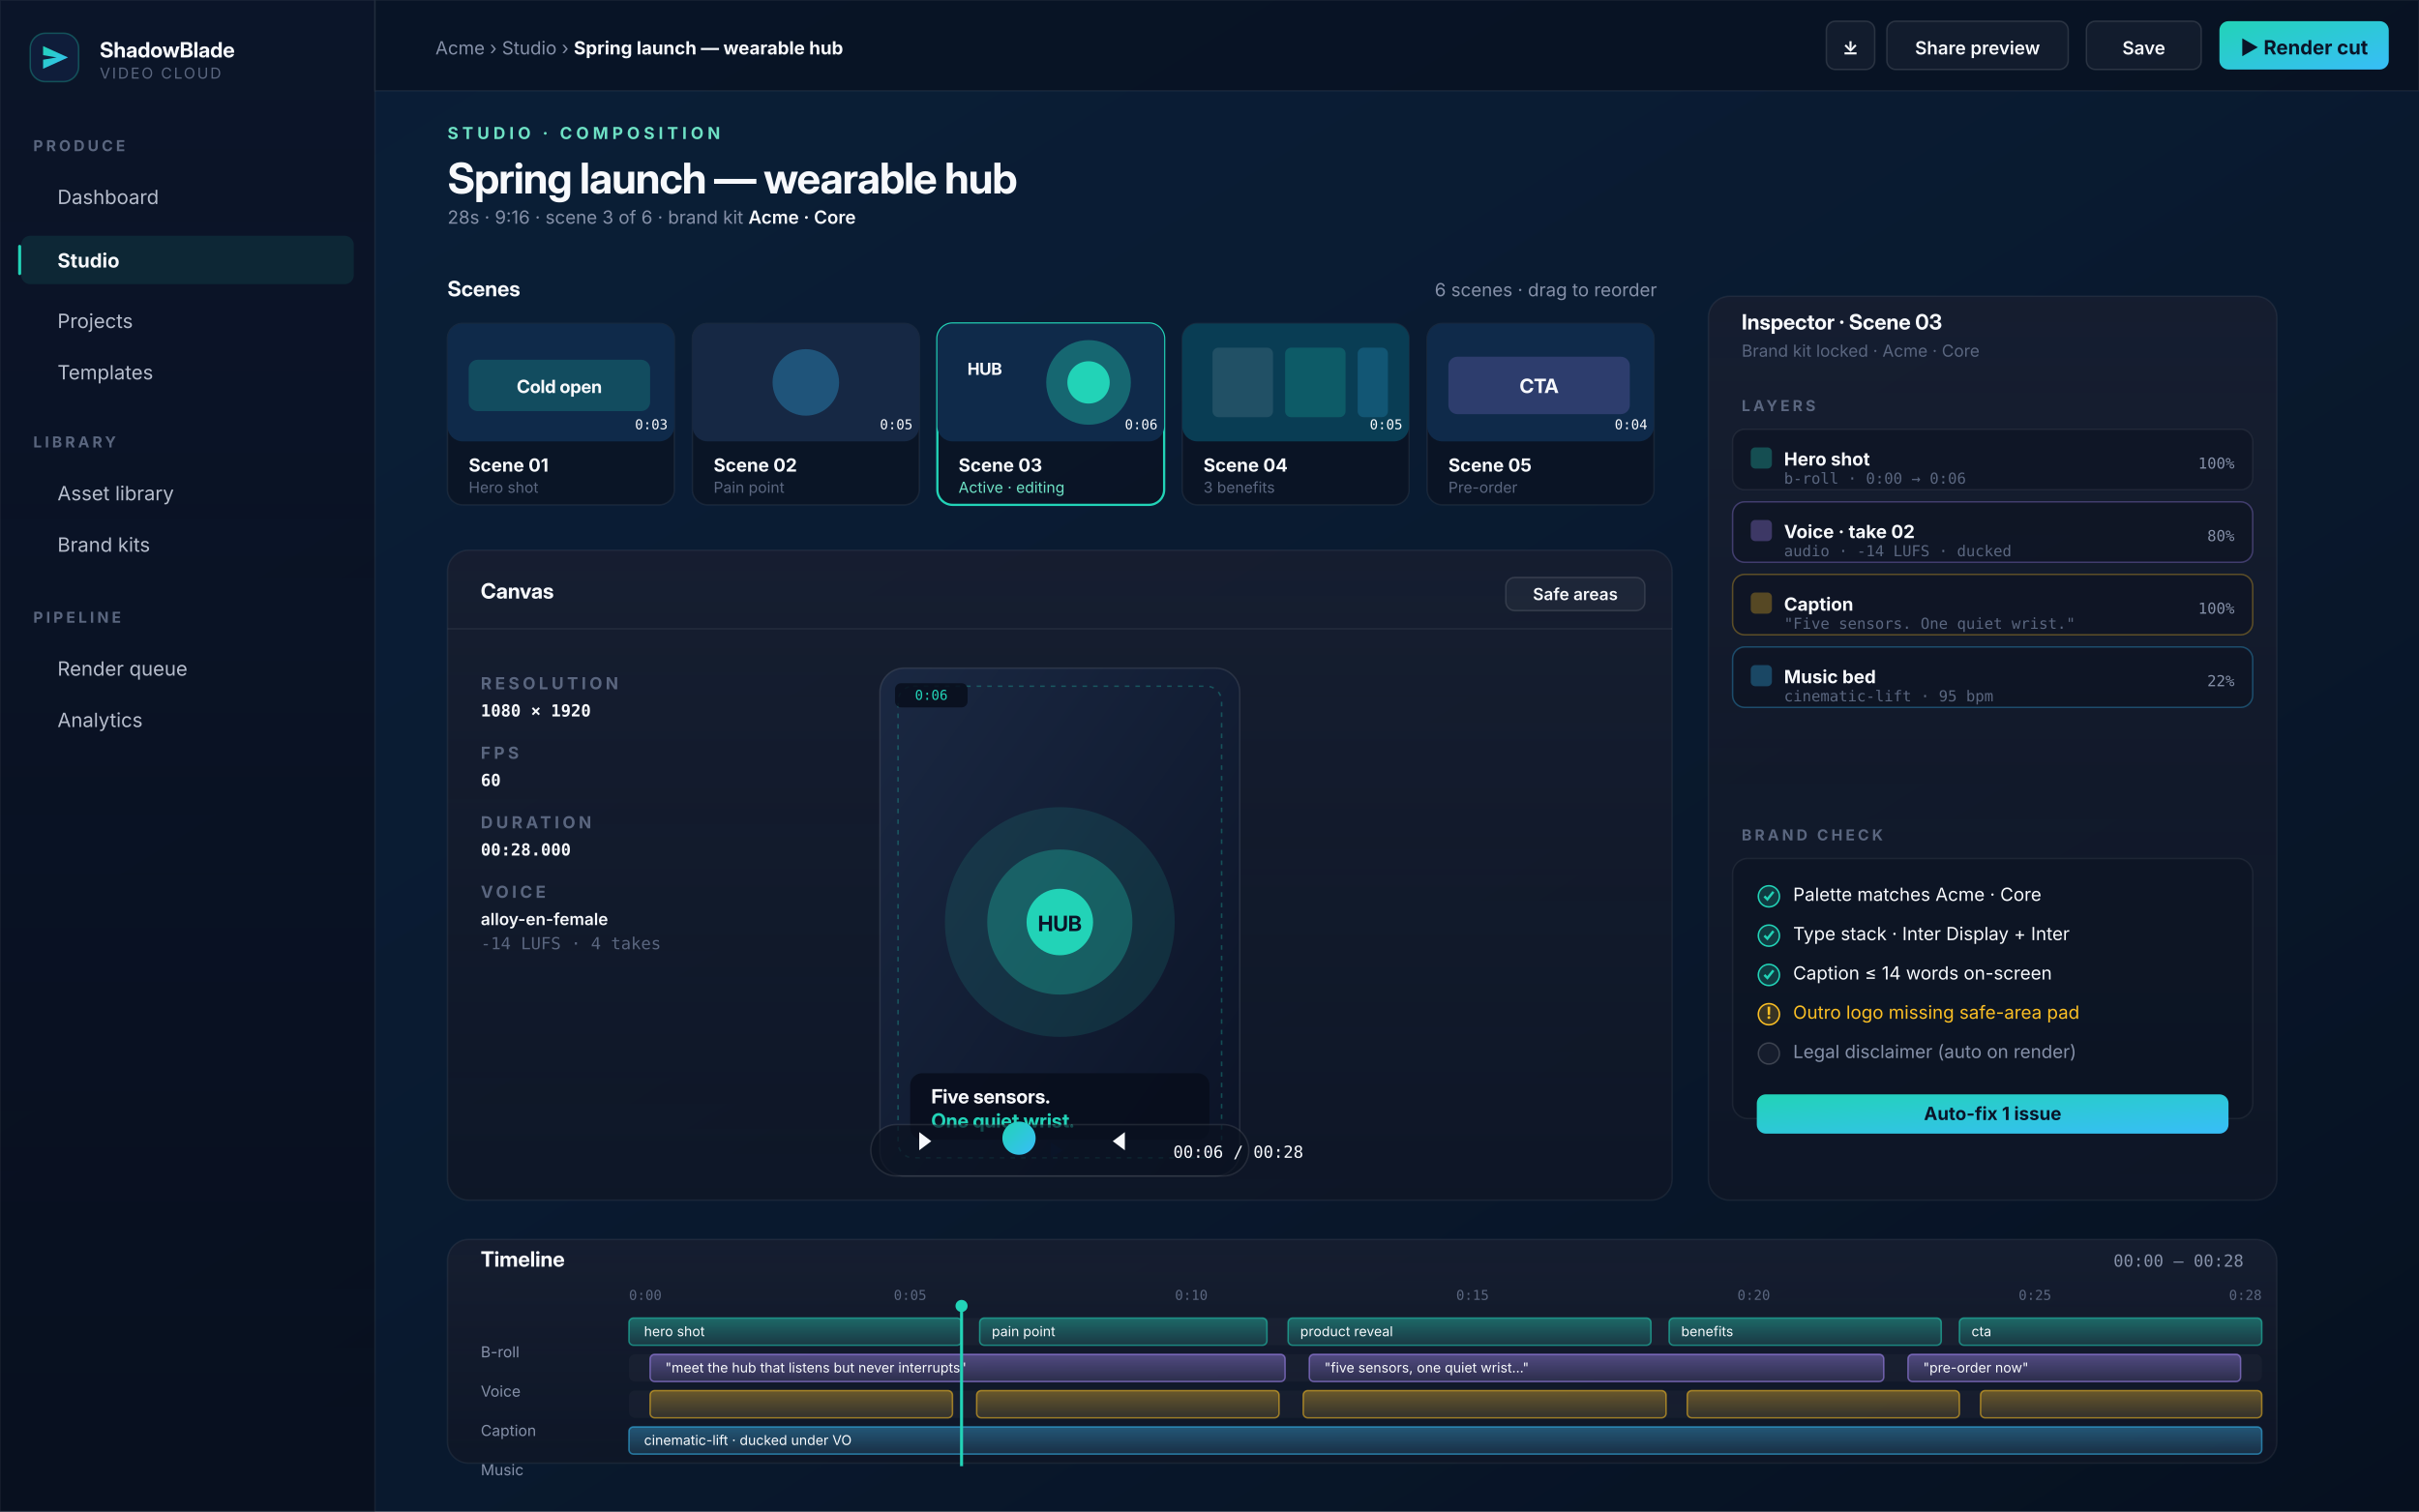
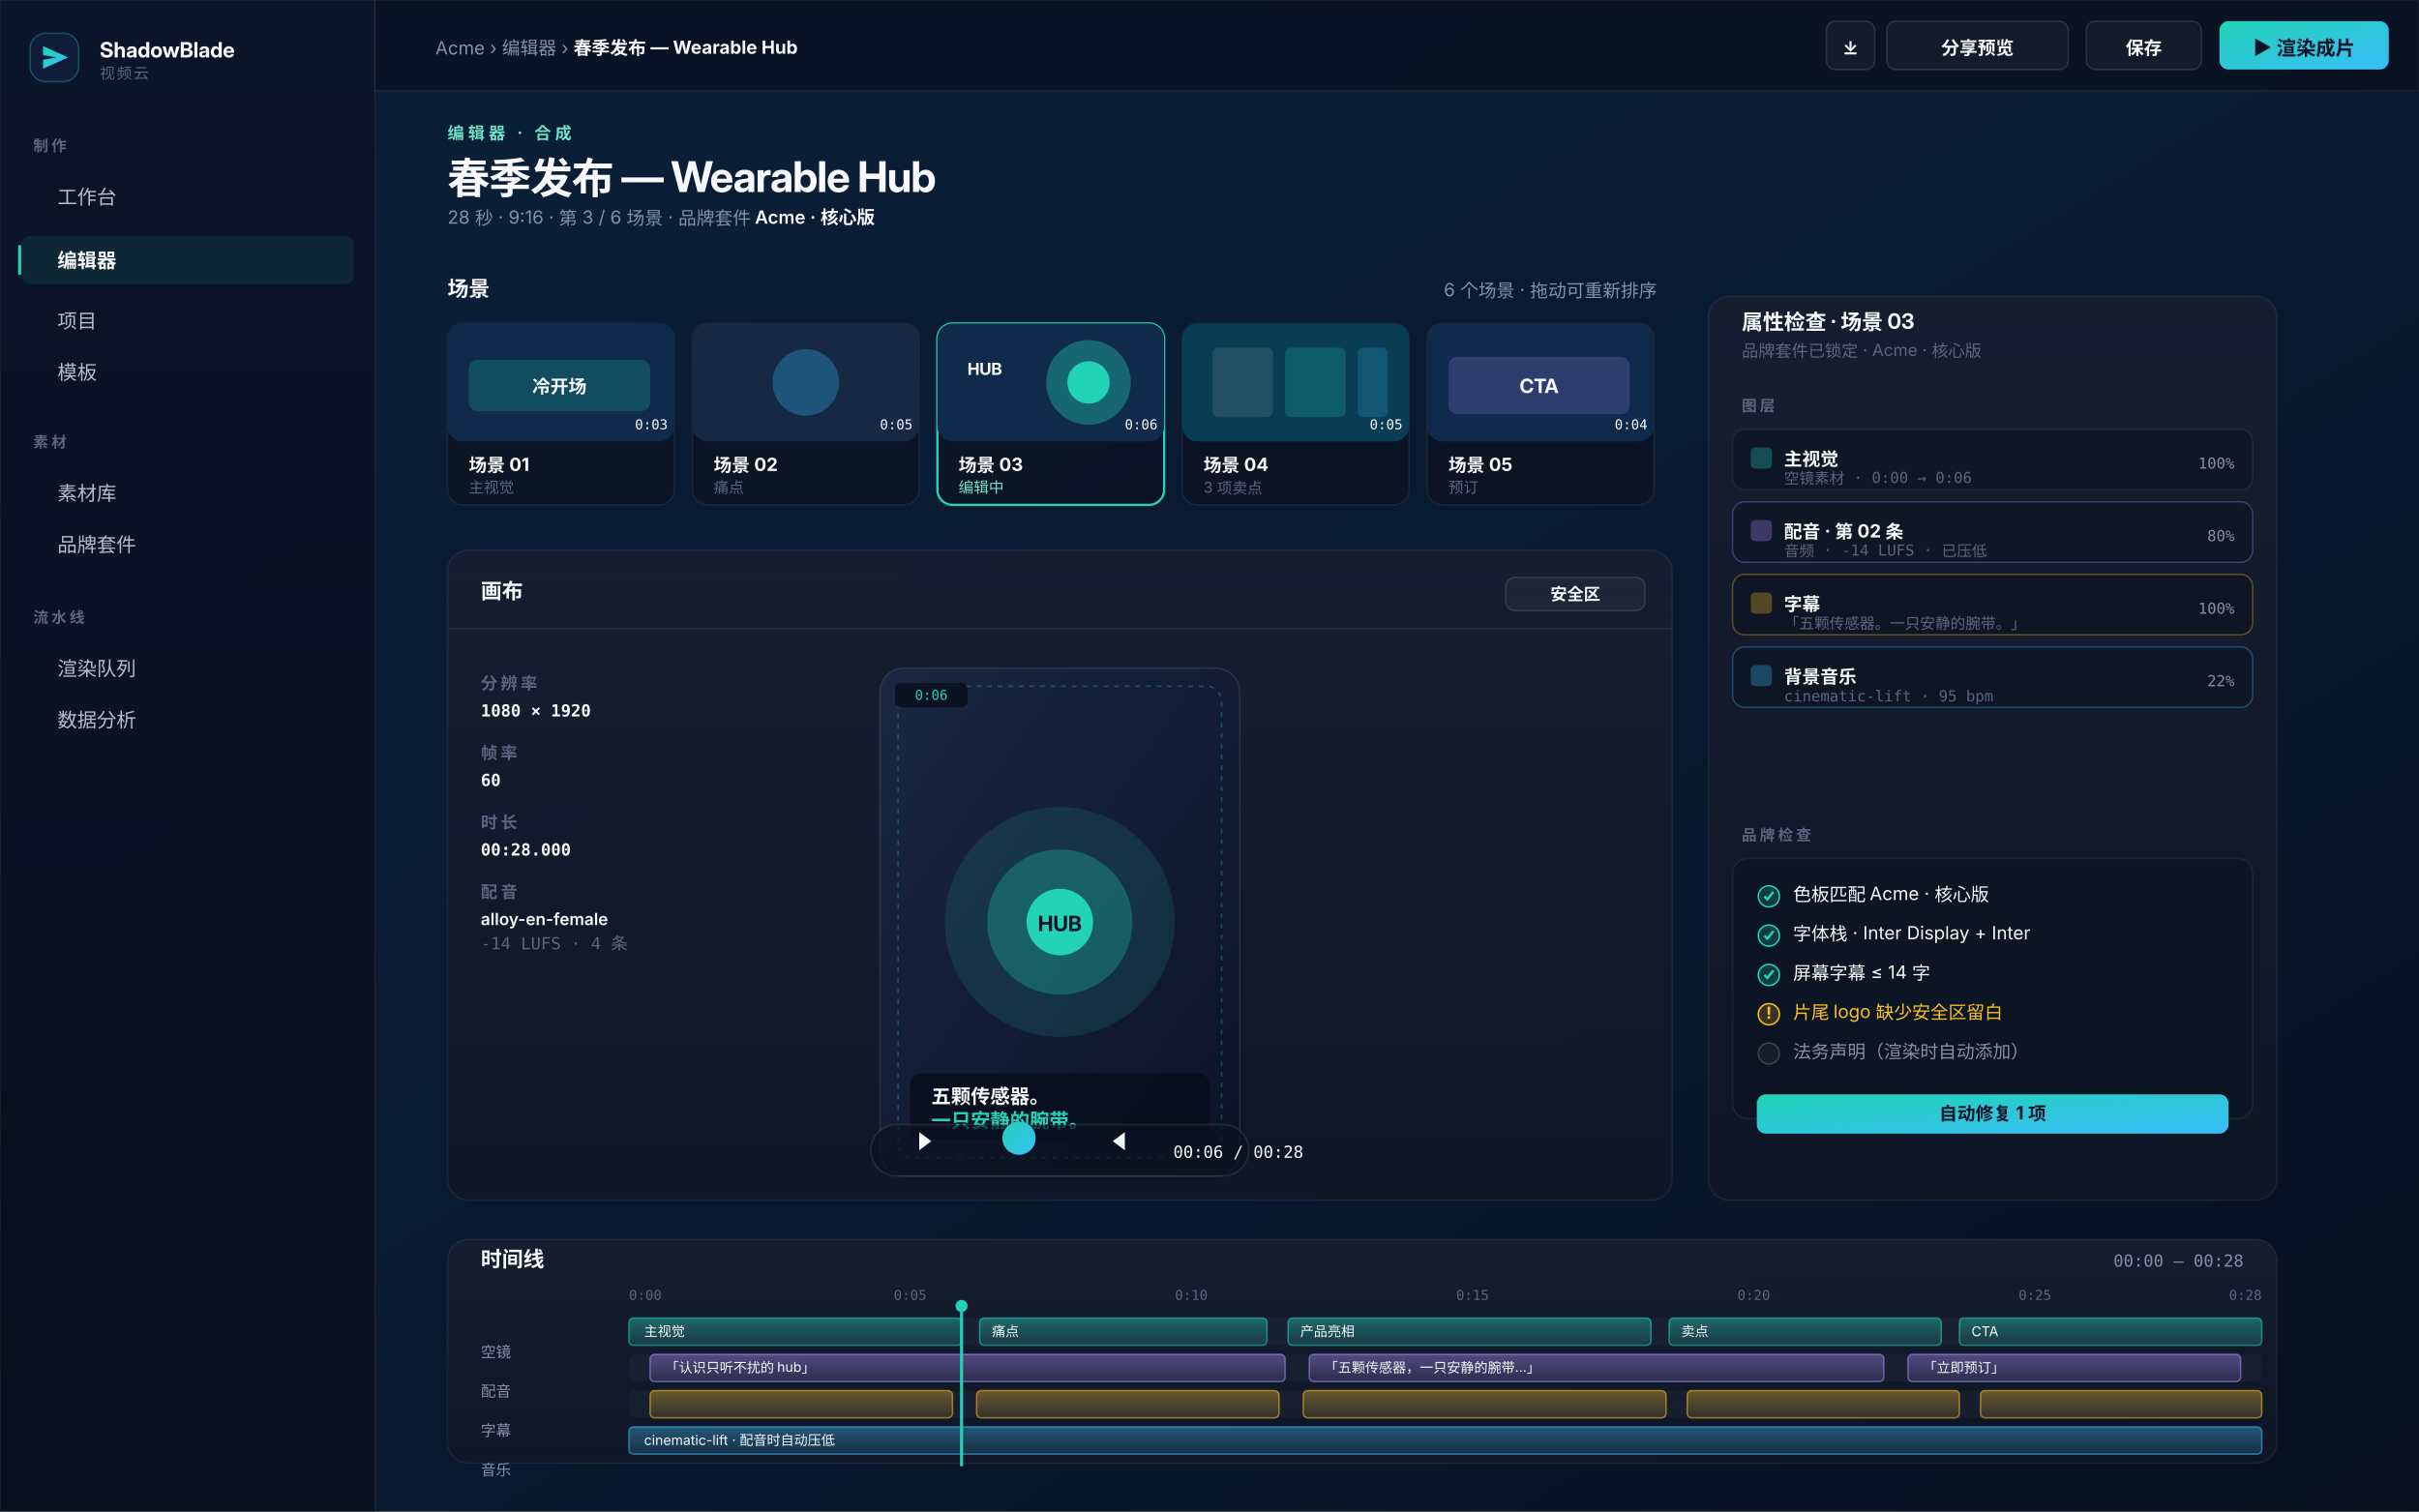
<svg xmlns="http://www.w3.org/2000/svg" viewBox="0 0 1600 1000" width="1600" height="1000" role="img" aria-label="ShadowBlade Studio screen mockup">
  <defs>
    <linearGradient id="s-bg" x1="0" y1="0" x2="1" y2="1">
      <stop offset="0%" stop-color="#0F2A4A" stop-opacity="0.55" />
      <stop offset="100%" stop-color="#06101F" />
    </linearGradient>
    <linearGradient id="s-side" x1="0" y1="0" x2="0" y2="1">
      <stop offset="0%" stop-color="rgba(11,20,40,0.95)" />
      <stop offset="100%" stop-color="rgba(8,14,28,0.85)" />
    </linearGradient>
    <linearGradient id="s-card" x1="0" y1="0" x2="0" y2="1">
      <stop offset="0%" stop-color="rgba(22,30,48,0.95)" />
      <stop offset="100%" stop-color="rgba(15,22,38,0.85)" />
    </linearGradient>
    <linearGradient id="s-mark" x1="0" y1="0" x2="1" y2="1">
      <stop offset="0%" stop-color="#22D3B7" />
      <stop offset="100%" stop-color="#38BDF8" />
    </linearGradient>
    <linearGradient id="s-stage" x1="0" y1="0" x2="1" y2="1">
      <stop offset="0%" stop-color="#1A2842" />
      <stop offset="100%" stop-color="#0B1326" />
    </linearGradient>
    <linearGradient id="s-blkA" x1="0" y1="0" x2="0" y2="1">
      <stop offset="0%" stop-color="rgba(34,211,183,0.4)" />
      <stop offset="100%" stop-color="rgba(34,211,183,0.14)" />
    </linearGradient>
    <linearGradient id="s-blkV" x1="0" y1="0" x2="0" y2="1">
      <stop offset="0%" stop-color="rgba(167,139,250,0.4)" />
      <stop offset="100%" stop-color="rgba(167,139,250,0.14)" />
    </linearGradient>
    <linearGradient id="s-blkC" x1="0" y1="0" x2="0" y2="1">
      <stop offset="0%" stop-color="rgba(251,191,36,0.36)" />
      <stop offset="100%" stop-color="rgba(251,191,36,0.12)" />
    </linearGradient>
    <linearGradient id="s-blkM" x1="0" y1="0" x2="0" y2="1">
      <stop offset="0%" stop-color="rgba(56,189,248,0.36)" />
      <stop offset="100%" stop-color="rgba(56,189,248,0.12)" />
    </linearGradient>
  </defs>
  <rect width="1600" height="1000" fill="#06101F" />
  <rect width="1600" height="1000" fill="url(#s-bg)" />
  <rect width="248" height="1000" fill="url(#s-side)" stroke="rgba(255,255,255,0.06)" />
  <g transform="translate(20 22)">
    <rect width="32" height="32" rx="10" fill="#0F1D3A" stroke="rgba(34,211,183,0.30)" />
    <g transform="translate(7 7) scale(0.75)">
      <path d="M2 2L24 12L2 22V14L14 12L2 10V2Z" fill="url(#s-mark)" />
    </g>
    <text x="46" y="16" font-family="Inter Display, Inter, sans-serif" font-size="14" font-weight="700" fill="#F7F9FC">ShadowBlade</text>
-     <text x="46" y="30" font-family="Inter, sans-serif" font-size="10" letter-spacing="1.2" fill="#5A667F">VIDEO CLOUD</text>
+     <text x="46" y="30" font-family="Inter, sans-serif" font-size="10" letter-spacing="1.2" fill="#5A667F">视频云</text>
  </g>
  <g font-family="Inter, sans-serif" fill="#B6BDCC" font-size="13">
-     <text x="22" y="100" font-size="10" letter-spacing="2" font-weight="700" fill="#5A667F">PRODUCE</text>
-     <text x="38" y="135" fill="#B6BDCC">Dashboard</text>
+     <text x="22" y="100" font-size="10" letter-spacing="2" font-weight="700" fill="#5A667F">制作</text>
+     <text x="38" y="135" fill="#B6BDCC">工作台</text>
    <g transform="translate(14 156)">
      <rect width="220" height="32" rx="6" fill="rgba(34,211,183,0.10)" />
      <rect x="-2" y="6" width="2" height="20" rx="1" fill="#22D3B7" />
-       <text x="24" y="21" fill="#F7F9FC" font-weight="700">Studio</text>
-     </g>
-     <text x="38" y="217" fill="#B6BDCC">Projects</text>
-     <text x="38" y="251" fill="#B6BDCC">Templates</text>
-     <text x="22" y="296" font-size="10" letter-spacing="2" font-weight="700" fill="#5A667F">LIBRARY</text>
-     <text x="38" y="331" fill="#B6BDCC">Asset library</text>
-     <text x="38" y="365" fill="#B6BDCC">Brand kits</text>
-     <text x="22" y="412" font-size="10" letter-spacing="2" font-weight="700" fill="#5A667F">PIPELINE</text>
-     <text x="38" y="447" fill="#B6BDCC">Render queue</text>
-     <text x="38" y="481" fill="#B6BDCC">Analytics</text>
+       <text x="24" y="21" fill="#F7F9FC" font-weight="700">编辑器</text>
+     </g>
+     <text x="38" y="217" fill="#B6BDCC">项目</text>
+     <text x="38" y="251" fill="#B6BDCC">模板</text>
+     <text x="22" y="296" font-size="10" letter-spacing="2" font-weight="700" fill="#5A667F">素材</text>
+     <text x="38" y="331" fill="#B6BDCC">素材库</text>
+     <text x="38" y="365" fill="#B6BDCC">品牌套件</text>
+     <text x="22" y="412" font-size="10" letter-spacing="2" font-weight="700" fill="#5A667F">流水线</text>
+     <text x="38" y="447" fill="#B6BDCC">渲染队列</text>
+     <text x="38" y="481" fill="#B6BDCC">数据分析</text>
  </g>
  <g transform="translate(248 0)">
    <rect width="1352" height="60" fill="rgba(8,14,28,0.6)" stroke="rgba(255,255,255,0.06)" />
-     <text x="40" y="36" font-family="Inter, sans-serif" font-size="12" fill="#8590A8">Acme  ›  Studio  ›  <tspan fill="#F7F9FC" font-weight="700">Spring launch — wearable hub</tspan>
+     <text x="40" y="36" font-family="Inter, sans-serif" font-size="12" fill="#8590A8">Acme  ›  编辑器  ›  <tspan fill="#F7F9FC" font-weight="700">春季发布 — Wearable Hub</tspan>
    </text>
    <g transform="translate(960 14)">
      <rect width="32" height="32" rx="6" fill="rgba(255,255,255,0.04)" stroke="rgba(255,255,255,0.12)" />
      <text x="16" y="22" text-anchor="middle" font-family="Inter, sans-serif" font-size="12" fill="#F7F9FC" font-weight="700">⤓</text>
    </g>
    <g transform="translate(1000 14)">
      <rect width="120" height="32" rx="6" fill="rgba(255,255,255,0.04)" stroke="rgba(255,255,255,0.12)" />
-       <text x="60" y="22" text-anchor="middle" font-family="Inter, sans-serif" font-size="12" font-weight="600" fill="#F7F9FC">Share preview</text>
+       <text x="60" y="22" text-anchor="middle" font-family="Inter, sans-serif" font-size="12" font-weight="600" fill="#F7F9FC">分享预览</text>
    </g>
    <g transform="translate(1132 14)">
      <rect width="76" height="32" rx="6" fill="rgba(255,255,255,0.04)" stroke="rgba(255,255,255,0.12)" />
-       <text x="38" y="22" text-anchor="middle" font-family="Inter, sans-serif" font-size="12" font-weight="600" fill="#F7F9FC">Save</text>
+       <text x="38" y="22" text-anchor="middle" font-family="Inter, sans-serif" font-size="12" font-weight="600" fill="#F7F9FC">保存</text>
    </g>
    <g transform="translate(1220 14)">
      <rect width="112" height="32" rx="6" fill="url(#s-mark)" />
-       <text x="56" y="22" text-anchor="middle" font-family="Inter, sans-serif" font-size="13" font-weight="700" fill="#0A1428">▶ Render cut</text>
+       <text x="56" y="22" text-anchor="middle" font-family="Inter, sans-serif" font-size="13" font-weight="700" fill="#0A1428">▶ 渲染成片</text>
    </g>
  </g>
  <g transform="translate(296 92)">
-     <text font-family="Inter, sans-serif" font-size="11" letter-spacing="2.6" font-weight="700" fill="#6EE2C5">STUDIO · COMPOSITION</text>
-     <text y="36" font-family="Inter Display, Inter, sans-serif" font-size="28" font-weight="700" fill="#F7F9FC" letter-spacing="-0.6">Spring launch — wearable hub</text>
+     <text font-family="Inter, sans-serif" font-size="11" letter-spacing="2.6" font-weight="700" fill="#6EE2C5">编辑器 · 合成</text>
+     <text y="36" font-family="Inter Display, Inter, sans-serif" font-size="28" font-weight="700" fill="#F7F9FC" letter-spacing="-0.6">春季发布 — Wearable Hub</text>
    <g transform="translate(0 56)" font-family="Inter, sans-serif" font-size="12" fill="#8590A8">
-       <text>28s · 9:16 · scene 3 of 6 · brand kit <tspan fill="#F7F9FC" font-weight="600">Acme · Core</tspan>
+       <text>28 秒 · 9:16 · 第 3 / 6 场景 · 品牌套件 <tspan fill="#F7F9FC" font-weight="600">Acme · 核心版</tspan>
      </text>
    </g>
  </g>
  <g transform="translate(296 196)">
-     <text font-family="Inter Display, Inter, sans-serif" font-size="14" font-weight="700" fill="#F7F9FC">Scenes</text>
-     <text x="800" text-anchor="end" font-family="Inter, sans-serif" font-size="12" fill="#8590A8">6 scenes · drag to reorder</text>
+     <text font-family="Inter Display, Inter, sans-serif" font-size="14" font-weight="700" fill="#F7F9FC">场景</text>
+     <text x="800" text-anchor="end" font-family="Inter, sans-serif" font-size="12" fill="#8590A8">6 个场景 · 拖动可重新排序</text>
    <g transform="translate(0 18)">
      <g>
        <rect width="150" height="120" rx="10" fill="rgba(11,18,32,0.65)" stroke="rgba(255,255,255,0.06)" />
        <rect width="150" height="78" rx="10" fill="#0F2A4A" />
        <rect x="14" y="24" width="120" height="34" rx="6" fill="rgba(34,211,183,0.20)" />
-         <text x="74" y="46" text-anchor="middle" font-family="Inter Display, Inter, sans-serif" font-size="12" font-weight="700" fill="#F7F9FC">Cold open</text>
+         <text x="74" y="46" text-anchor="middle" font-family="Inter Display, Inter, sans-serif" font-size="12" font-weight="700" fill="#F7F9FC">冷开场</text>
        <text x="124" y="70" font-family="JetBrains Mono, monospace" font-size="9" fill="#F7F9FC">0:03</text>
-         <text x="14" y="98" font-family="Inter, sans-serif" font-size="12" font-weight="700" fill="#F7F9FC">Scene 01</text>
-         <text x="14" y="112" font-family="Inter, sans-serif" font-size="10" fill="#5A667F">Hero shot</text>
+         <text x="14" y="98" font-family="Inter, sans-serif" font-size="12" font-weight="700" fill="#F7F9FC">场景 01</text>
+         <text x="14" y="112" font-family="Inter, sans-serif" font-size="10" fill="#5A667F">主视觉</text>
      </g>
      <g transform="translate(162 0)">
        <rect width="150" height="120" rx="10" fill="rgba(11,18,32,0.65)" stroke="rgba(255,255,255,0.06)" />
        <rect width="150" height="78" rx="10" fill="#162844" />
        <circle cx="75" cy="39" r="22" fill="rgba(56,189,248,0.30)" />
        <text x="124" y="70" font-family="JetBrains Mono, monospace" font-size="9" fill="#F7F9FC">0:05</text>
-         <text x="14" y="98" font-family="Inter, sans-serif" font-size="12" font-weight="700" fill="#F7F9FC">Scene 02</text>
-         <text x="14" y="112" font-family="Inter, sans-serif" font-size="10" fill="#5A667F">Pain point</text>
+         <text x="14" y="98" font-family="Inter, sans-serif" font-size="12" font-weight="700" fill="#F7F9FC">场景 02</text>
+         <text x="14" y="112" font-family="Inter, sans-serif" font-size="10" fill="#5A667F">痛点</text>
      </g>
      <g transform="translate(324 0)">
        <rect width="150" height="120" rx="10" fill="rgba(11,18,32,0.65)" stroke="#22D3B7" stroke-width="1.5" />
        <rect width="150" height="78" rx="10" fill="#0F2A4A" />
        <circle cx="100" cy="39" r="28" fill="rgba(34,211,183,0.36)" />
        <circle cx="100" cy="39" r="14" fill="#22D3B7" />
        <text x="20" y="34" font-family="Inter Display, Inter, sans-serif" font-size="11" font-weight="700" fill="#F7F9FC">HUB</text>
        <text x="124" y="70" font-family="JetBrains Mono, monospace" font-size="9" fill="#F7F9FC">0:06</text>
-         <text x="14" y="98" font-family="Inter, sans-serif" font-size="12" font-weight="700" fill="#F7F9FC">Scene 03</text>
-         <text x="14" y="112" font-family="Inter, sans-serif" font-size="10" fill="#6EE2C5">Active · editing</text>
+         <text x="14" y="98" font-family="Inter, sans-serif" font-size="12" font-weight="700" fill="#F7F9FC">场景 03</text>
+         <text x="14" y="112" font-family="Inter, sans-serif" font-size="10" fill="#6EE2C5">编辑中</text>
      </g>
      <g transform="translate(486 0)">
        <rect width="150" height="120" rx="10" fill="rgba(11,18,32,0.65)" stroke="rgba(255,255,255,0.06)" />
        <rect width="150" height="78" rx="10" fill="#093D54" />
        <g transform="translate(20 16)">
          <rect width="40" height="46" rx="4" fill="rgba(255,255,255,0.10)" />
          <rect x="48" width="40" height="46" rx="4" fill="rgba(34,211,183,0.20)" />
          <rect x="96" width="20" height="46" rx="4" fill="rgba(56,189,248,0.20)" />
        </g>
        <text x="124" y="70" font-family="JetBrains Mono, monospace" font-size="9" fill="#F7F9FC">0:05</text>
-         <text x="14" y="98" font-family="Inter, sans-serif" font-size="12" font-weight="700" fill="#F7F9FC">Scene 04</text>
-         <text x="14" y="112" font-family="Inter, sans-serif" font-size="10" fill="#5A667F">3 benefits</text>
+         <text x="14" y="98" font-family="Inter, sans-serif" font-size="12" font-weight="700" fill="#F7F9FC">场景 04</text>
+         <text x="14" y="112" font-family="Inter, sans-serif" font-size="10" fill="#5A667F">3 项卖点</text>
      </g>
      <g transform="translate(648 0)">
        <rect width="150" height="120" rx="10" fill="rgba(11,18,32,0.65)" stroke="rgba(255,255,255,0.06)" />
        <rect width="150" height="78" rx="10" fill="#0F2A4A" />
        <rect x="14" y="22" width="120" height="38" rx="6" fill="rgba(167,139,250,0.20)" />
        <text x="74" y="46" text-anchor="middle" font-family="Inter Display, Inter, sans-serif" font-size="13" font-weight="700" fill="#F7F9FC">CTA</text>
        <text x="124" y="70" font-family="JetBrains Mono, monospace" font-size="9" fill="#F7F9FC">0:04</text>
-         <text x="14" y="98" font-family="Inter, sans-serif" font-size="12" font-weight="700" fill="#F7F9FC">Scene 05</text>
-         <text x="14" y="112" font-family="Inter, sans-serif" font-size="10" fill="#5A667F">Pre-order</text>
+         <text x="14" y="98" font-family="Inter, sans-serif" font-size="12" font-weight="700" fill="#F7F9FC">场景 05</text>
+         <text x="14" y="112" font-family="Inter, sans-serif" font-size="10" fill="#5A667F">预订</text>
      </g>
    </g>
  </g>
  <g transform="translate(296 364)">
    <rect width="810" height="430" rx="14" fill="url(#s-card)" stroke="rgba(255,255,255,0.06)" />
-     <text x="22" y="32" font-family="Inter Display, Inter, sans-serif" font-size="14" font-weight="700" fill="#F7F9FC">Canvas</text>
+     <text x="22" y="32" font-family="Inter Display, Inter, sans-serif" font-size="14" font-weight="700" fill="#F7F9FC">画布</text>
    <g transform="translate(700 18)">
      <rect width="92" height="22" rx="6" fill="rgba(255,255,255,0.04)" stroke="rgba(255,255,255,0.12)" />
-       <text x="46" y="15" text-anchor="middle" font-family="Inter, sans-serif" font-size="11" font-weight="600" fill="#F7F9FC">Safe areas</text>
+       <text x="46" y="15" text-anchor="middle" font-family="Inter, sans-serif" font-size="11" font-weight="600" fill="#F7F9FC">安全区</text>
    </g>
    <line x1="0" y1="52" x2="810" y2="52" stroke="rgba(255,255,255,0.06)" />
    <g transform="translate(286 78)">
      <rect width="238" height="336" rx="16" fill="url(#s-stage)" stroke="rgba(255,255,255,0.10)" />
      <g transform="translate(119 168)">
        <circle r="76" fill="rgba(34,211,183,0.12)" />
        <circle r="48" fill="rgba(34,211,183,0.28)" />
        <circle r="22" fill="#22D3B7" />
        <text y="6" text-anchor="middle" font-family="Inter Display, Inter, sans-serif" font-weight="700" font-size="14" fill="#0A1428">HUB</text>
      </g>
      <g transform="translate(20 268)">
        <rect width="198" height="44" rx="8" fill="rgba(8,14,28,0.85)" />
-         <text x="14" y="20" font-family="Inter Display, Inter, sans-serif" font-size="13" font-weight="700" fill="#F7F9FC">Five sensors.</text>
-         <text x="14" y="36" font-family="Inter Display, Inter, sans-serif" font-size="13" font-weight="700" fill="#22D3B7">One quiet wrist.</text>
+         <text x="14" y="20" font-family="Inter Display, Inter, sans-serif" font-size="13" font-weight="700" fill="#F7F9FC">五颗传感器。</text>
+         <text x="14" y="36" font-family="Inter Display, Inter, sans-serif" font-size="13" font-weight="700" fill="#22D3B7">一只安静的腕带。</text>
      </g>
      <rect x="12" y="12" width="214" height="312" rx="10" fill="none" stroke="rgba(34,211,183,0.30)" stroke-dasharray="3 4" />
      <g transform="translate(10 10)">
        <rect width="48" height="16" rx="4" fill="rgba(8,14,28,0.85)" />
        <text x="24" y="11" text-anchor="middle" font-family="JetBrains Mono, monospace" font-size="9" fill="#22D3B7">0:06</text>
      </g>
    </g>
    <g transform="translate(280 380)">
      <rect width="250" height="34" rx="17" fill="rgba(11,18,32,0.7)" stroke="rgba(255,255,255,0.10)" />
      <g transform="translate(40 11)" fill="#F7F9FC">
        <polygon points="0,0 -8,6 -8,-6" />
      </g>
      <g transform="translate(98 9)">
        <circle r="11" fill="url(#s-mark)" />
        <polygon points="-3,-5 5,0 -3,5" fill="#0A1428" transform="translate(126 8)" />
      </g>
      <g transform="translate(122 17)" fill="#0A1428">
        <polygon points="-3,-5 5,0 -3,5" />
      </g>
      <g transform="translate(160 11)" fill="#F7F9FC">
        <polygon points="0,0 8,6 8,-6" />
      </g>
      <text x="200" y="22" font-family="JetBrains Mono, monospace" font-size="11" fill="#F7F9FC">00:06 / 00:28</text>
    </g>
    <g transform="translate(22 92)" font-family="Inter, sans-serif" font-size="11" fill="#5A667F">
-       <text y="0" letter-spacing="2.2" font-weight="700">RESOLUTION</text>
+       <text y="0" letter-spacing="2.2" font-weight="700">分辨率</text>
      <text y="18" fill="#F7F9FC" font-weight="600" font-family="JetBrains Mono, monospace">1080 × 1920</text>
-       <text y="46" letter-spacing="2.2" font-weight="700">FPS</text>
+       <text y="46" letter-spacing="2.2" font-weight="700">帧率</text>
      <text y="64" fill="#F7F9FC" font-weight="600" font-family="JetBrains Mono, monospace">60</text>
-       <text y="92" letter-spacing="2.2" font-weight="700">DURATION</text>
+       <text y="92" letter-spacing="2.2" font-weight="700">时长</text>
      <text y="110" fill="#F7F9FC" font-weight="600" font-family="JetBrains Mono, monospace">00:28.000</text>
-       <text y="138" letter-spacing="2.2" font-weight="700">VOICE</text>
+       <text y="138" letter-spacing="2.2" font-weight="700">配音</text>
      <text y="156" fill="#F7F9FC" font-weight="600">alloy-en-female</text>
-       <text y="172" font-family="JetBrains Mono, monospace" fill="#5A667F">-14 LUFS · 4 takes</text>
+       <text y="172" font-family="JetBrains Mono, monospace" fill="#5A667F">-14 LUFS · 4 条</text>
    </g>
  </g>
  <g transform="translate(1130 196)">
    <rect width="376" height="598" rx="14" fill="url(#s-card)" stroke="rgba(255,255,255,0.06)" />
    <g transform="translate(22 22)">
-       <text font-family="Inter Display, Inter, sans-serif" font-size="14" font-weight="700" fill="#F7F9FC">Inspector · Scene 03</text>
-       <text y="18" font-family="Inter, sans-serif" font-size="11" fill="#5A667F">Brand kit locked · Acme · Core</text>
+       <text font-family="Inter Display, Inter, sans-serif" font-size="14" font-weight="700" fill="#F7F9FC">属性检查 · 场景 03</text>
+       <text y="18" font-family="Inter, sans-serif" font-size="11" fill="#5A667F">品牌套件已锁定 · Acme · 核心版</text>
    </g>
    <g transform="translate(16 76)" font-family="Inter, sans-serif">
-       <text x="6" y="0" font-size="10" letter-spacing="2" font-weight="700" fill="#5A667F">LAYERS</text>
+       <text x="6" y="0" font-size="10" letter-spacing="2" font-weight="700" fill="#5A667F">图层</text>
      <g transform="translate(0 12)">
        <rect width="344" height="40" rx="8" fill="rgba(11,18,32,0.55)" stroke="rgba(255,255,255,0.06)" />
        <rect x="12" y="12" width="14" height="14" rx="3" fill="rgba(34,211,183,0.30)" />
-         <text x="34" y="24" font-size="12" font-weight="700" fill="#F7F9FC">Hero shot</text>
-         <text x="34" y="36" font-size="10" font-family="JetBrains Mono, monospace" fill="#5A667F">b-roll · 0:00 → 0:06</text>
+         <text x="34" y="24" font-size="12" font-weight="700" fill="#F7F9FC">主视觉</text>
+         <text x="34" y="36" font-size="10" font-family="JetBrains Mono, monospace" fill="#5A667F">空镜素材 · 0:00 → 0:06</text>
        <text x="332" y="26" text-anchor="end" font-size="10" font-family="JetBrains Mono, monospace" fill="#8590A8">100%</text>
      </g>
      <g transform="translate(0 60)">
        <rect width="344" height="40" rx="8" fill="rgba(11,18,32,0.55)" stroke="rgba(167,139,250,0.32)" />
        <rect x="12" y="12" width="14" height="14" rx="3" fill="rgba(167,139,250,0.30)" />
-         <text x="34" y="24" font-size="12" font-weight="700" fill="#F7F9FC">Voice · take 02</text>
-         <text x="34" y="36" font-size="10" font-family="JetBrains Mono, monospace" fill="#5A667F">audio · -14 LUFS · ducked</text>
+         <text x="34" y="24" font-size="12" font-weight="700" fill="#F7F9FC">配音 · 第 02 条</text>
+         <text x="34" y="36" font-size="10" font-family="JetBrains Mono, monospace" fill="#5A667F">音频 · -14 LUFS · 已压低</text>
        <text x="332" y="26" text-anchor="end" font-size="10" font-family="JetBrains Mono, monospace" fill="#8590A8">80%</text>
      </g>
      <g transform="translate(0 108)">
        <rect width="344" height="40" rx="8" fill="rgba(11,18,32,0.55)" stroke="rgba(251,191,36,0.32)" />
        <rect x="12" y="12" width="14" height="14" rx="3" fill="rgba(251,191,36,0.30)" />
-         <text x="34" y="24" font-size="12" font-weight="700" fill="#F7F9FC">Caption</text>
-         <text x="34" y="36" font-size="10" font-family="JetBrains Mono, monospace" fill="#5A667F">"Five sensors. One quiet wrist."</text>
+         <text x="34" y="24" font-size="12" font-weight="700" fill="#F7F9FC">字幕</text>
+         <text x="34" y="36" font-size="10" font-family="JetBrains Mono, monospace" fill="#5A667F">「五颗传感器。一只安静的腕带。」</text>
        <text x="332" y="26" text-anchor="end" font-size="10" font-family="JetBrains Mono, monospace" fill="#8590A8">100%</text>
      </g>
      <g transform="translate(0 156)">
        <rect width="344" height="40" rx="8" fill="rgba(11,18,32,0.55)" stroke="rgba(56,189,248,0.32)" />
        <rect x="12" y="12" width="14" height="14" rx="3" fill="rgba(56,189,248,0.30)" />
-         <text x="34" y="24" font-size="12" font-weight="700" fill="#F7F9FC">Music bed</text>
+         <text x="34" y="24" font-size="12" font-weight="700" fill="#F7F9FC">背景音乐</text>
        <text x="34" y="36" font-size="10" font-family="JetBrains Mono, monospace" fill="#5A667F">cinematic-lift · 95 bpm</text>
        <text x="332" y="26" text-anchor="end" font-size="10" font-family="JetBrains Mono, monospace" fill="#8590A8">22%</text>
      </g>
    </g>
    <g transform="translate(16 360)" font-family="Inter, sans-serif">
-       <text x="6" y="0" font-size="10" letter-spacing="2" font-weight="700" fill="#5A667F">BRAND CHECK</text>
+       <text x="6" y="0" font-size="10" letter-spacing="2" font-weight="700" fill="#5A667F">品牌检查</text>
      <g transform="translate(0 12)">
        <rect width="344" height="172" rx="10" fill="rgba(11,18,32,0.5)" stroke="rgba(255,255,255,0.06)" />
        <g transform="translate(16 28)" font-size="12" fill="#F7F9FC">
          <g>
            <circle cx="8" cy="-3" r="7" fill="rgba(34,211,183,0.20)" stroke="#22D3B7" />
            <path d="M5 -3l2 2 4-5" stroke="#22D3B7" stroke-width="1.6" fill="none" />
-             <text x="24">Palette matches Acme · Core</text>
+             <text x="24">色板匹配 Acme · 核心版</text>
          </g>
          <g transform="translate(0 26)">
            <circle cx="8" cy="-3" r="7" fill="rgba(34,211,183,0.20)" stroke="#22D3B7" />
            <path d="M5 -3l2 2 4-5" stroke="#22D3B7" stroke-width="1.6" fill="none" />
-             <text x="24">Type stack · Inter Display + Inter</text>
+             <text x="24">字体栈 · Inter Display + Inter</text>
          </g>
          <g transform="translate(0 52)">
            <circle cx="8" cy="-3" r="7" fill="rgba(34,211,183,0.20)" stroke="#22D3B7" />
            <path d="M5 -3l2 2 4-5" stroke="#22D3B7" stroke-width="1.6" fill="none" />
-             <text x="24">Caption ≤ 14 words on-screen</text>
+             <text x="24">屏幕字幕 ≤ 14 字</text>
          </g>
          <g transform="translate(0 78)">
            <circle cx="8" cy="-3" r="7" fill="rgba(251,191,36,0.18)" stroke="#FBBF24" />
            <text x="8" y="0" text-anchor="middle" font-size="11" font-weight="700" fill="#FBBF24">!</text>
-             <text x="24" fill="#FBBF24">Outro logo missing safe-area pad</text>
+             <text x="24" fill="#FBBF24">片尾 logo 缺少安全区留白</text>
          </g>
          <g transform="translate(0 104)">
            <circle cx="8" cy="-3" r="7" fill="rgba(255,255,255,0.04)" stroke="rgba(255,255,255,0.18)" />
-             <text x="24" fill="#8590A8">Legal disclaimer (auto on render)</text>
+             <text x="24" fill="#8590A8">法务声明（渲染时自动添加）</text>
          </g>
        </g>
        <g transform="translate(16 156)">
          <rect width="312" height="26" rx="6" fill="url(#s-mark)" />
-           <text x="156" y="17" text-anchor="middle" font-size="12" font-weight="700" fill="#0A1428">Auto-fix 1 issue</text>
+           <text x="156" y="17" text-anchor="middle" font-size="12" font-weight="700" fill="#0A1428">自动修复 1 项</text>
        </g>
      </g>
    </g>
  </g>
  <g transform="translate(296 820)">
    <rect width="1210" height="148" rx="14" fill="url(#s-card)" stroke="rgba(255,255,255,0.06)" />
    <g transform="translate(22 18)">
-       <text font-family="Inter Display, Inter, sans-serif" font-size="14" font-weight="700" fill="#F7F9FC">Timeline</text>
+       <text font-family="Inter Display, Inter, sans-serif" font-size="14" font-weight="700" fill="#F7F9FC">时间线</text>
      <text x="1166" text-anchor="end" font-family="JetBrains Mono, monospace" font-size="11" fill="#8590A8">00:00 — 00:28</text>
    </g>
    <g transform="translate(120 40)" font-family="JetBrains Mono, monospace" font-size="9" fill="#5A667F">
      <text x="0">0:00</text>
      <text x="186" text-anchor="middle">0:05</text>
      <text x="372" text-anchor="middle">0:10</text>
      <text x="558" text-anchor="middle">0:15</text>
      <text x="744" text-anchor="middle">0:20</text>
      <text x="930" text-anchor="middle">0:25</text>
      <text x="1080" text-anchor="end">0:28</text>
    </g>
    <g transform="translate(22 64)" font-family="Inter, sans-serif" font-size="10" fill="#8590A8">
-       <text y="14">B-roll</text>
-       <text y="40">Voice</text>
-       <text y="66">Caption</text>
-       <text y="92">Music</text>
+       <text y="14">空镜</text>
+       <text y="40">配音</text>
+       <text y="66">字幕</text>
+       <text y="92">音乐</text>
    </g>
    <g transform="translate(120 52)">
      <rect width="1080" height="18" rx="4" fill="rgba(255,255,255,0.03)" />
      <rect x="0" width="220" height="18" rx="3" fill="url(#s-blkA)" stroke="rgba(34,211,183,0.55)" />
-       <text x="10" y="12" font-family="Inter, sans-serif" font-size="9" fill="#F7F9FC">hero shot</text>
+       <text x="10" y="12" font-family="Inter, sans-serif" font-size="9" fill="#F7F9FC">主视觉</text>
      <rect x="232" width="190" height="18" rx="3" fill="url(#s-blkA)" stroke="rgba(34,211,183,0.55)" />
-       <text x="240" y="12" font-family="Inter, sans-serif" font-size="9" fill="#F7F9FC">pain point</text>
+       <text x="240" y="12" font-family="Inter, sans-serif" font-size="9" fill="#F7F9FC">痛点</text>
      <rect x="436" width="240" height="18" rx="3" fill="url(#s-blkA)" stroke="rgba(34,211,183,0.55)" />
-       <text x="444" y="12" font-family="Inter, sans-serif" font-size="9" fill="#F7F9FC">product reveal</text>
+       <text x="444" y="12" font-family="Inter, sans-serif" font-size="9" fill="#F7F9FC">产品亮相</text>
      <rect x="688" width="180" height="18" rx="3" fill="url(#s-blkA)" stroke="rgba(34,211,183,0.55)" />
-       <text x="696" y="12" font-family="Inter, sans-serif" font-size="9" fill="#F7F9FC">benefits</text>
+       <text x="696" y="12" font-family="Inter, sans-serif" font-size="9" fill="#F7F9FC">卖点</text>
      <rect x="880" width="200" height="18" rx="3" fill="url(#s-blkA)" stroke="rgba(34,211,183,0.55)" />
-       <text x="888" y="12" font-family="Inter, sans-serif" font-size="9" fill="#F7F9FC">cta</text>
+       <text x="888" y="12" font-family="Inter, sans-serif" font-size="9" fill="#F7F9FC">CTA</text>
      <g transform="translate(0 24)">
        <rect width="1080" height="18" rx="4" fill="rgba(255,255,255,0.03)" />
        <rect x="14" width="420" height="18" rx="3" fill="url(#s-blkV)" stroke="rgba(167,139,250,0.55)" />
-         <text x="24" y="12" font-family="Inter, sans-serif" font-size="9" fill="#F7F9FC">"meet the hub that listens but never interrupts"</text>
+         <text x="24" y="12" font-family="Inter, sans-serif" font-size="9" fill="#F7F9FC">「认识只听不扰的 hub」</text>
        <rect x="450" width="380" height="18" rx="3" fill="url(#s-blkV)" stroke="rgba(167,139,250,0.55)" />
-         <text x="460" y="12" font-family="Inter, sans-serif" font-size="9" fill="#F7F9FC">"five sensors, one quiet wrist…"</text>
+         <text x="460" y="12" font-family="Inter, sans-serif" font-size="9" fill="#F7F9FC">「五颗传感器，一只安静的腕带…」</text>
        <rect x="846" width="220" height="18" rx="3" fill="url(#s-blkV)" stroke="rgba(167,139,250,0.55)" />
-         <text x="856" y="12" font-family="Inter, sans-serif" font-size="9" fill="#F7F9FC">"pre-order now"</text>
+         <text x="856" y="12" font-family="Inter, sans-serif" font-size="9" fill="#F7F9FC">「立即预订」</text>
      </g>
      <g transform="translate(0 48)">
        <rect width="1080" height="18" rx="4" fill="rgba(255,255,255,0.03)" />
        <rect x="14" width="200" height="18" rx="3" fill="url(#s-blkC)" stroke="rgba(251,191,36,0.55)" />
        <rect x="230" width="200" height="18" rx="3" fill="url(#s-blkC)" stroke="rgba(251,191,36,0.55)" />
        <rect x="446" width="240" height="18" rx="3" fill="url(#s-blkC)" stroke="rgba(251,191,36,0.55)" />
        <rect x="700" width="180" height="18" rx="3" fill="url(#s-blkC)" stroke="rgba(251,191,36,0.55)" />
        <rect x="894" width="186" height="18" rx="3" fill="url(#s-blkC)" stroke="rgba(251,191,36,0.55)" />
      </g>
      <g transform="translate(0 72)">
        <rect width="1080" height="18" rx="4" fill="rgba(255,255,255,0.03)" />
        <rect x="0" width="1080" height="18" rx="3" fill="url(#s-blkM)" stroke="rgba(56,189,248,0.55)" />
-         <text x="10" y="12" font-family="Inter, sans-serif" font-size="9" fill="#F7F9FC">cinematic-lift · ducked under VO</text>
+         <text x="10" y="12" font-family="Inter, sans-serif" font-size="9" fill="#F7F9FC">cinematic-lift · 配音时自动压低</text>
      </g>
      <line x1="220" y1="-8" x2="220" y2="98" stroke="#22D3B7" stroke-width="2" />
      <circle cx="220" cy="-8" r="4" fill="#22D3B7" />
    </g>
  </g>
</svg>
